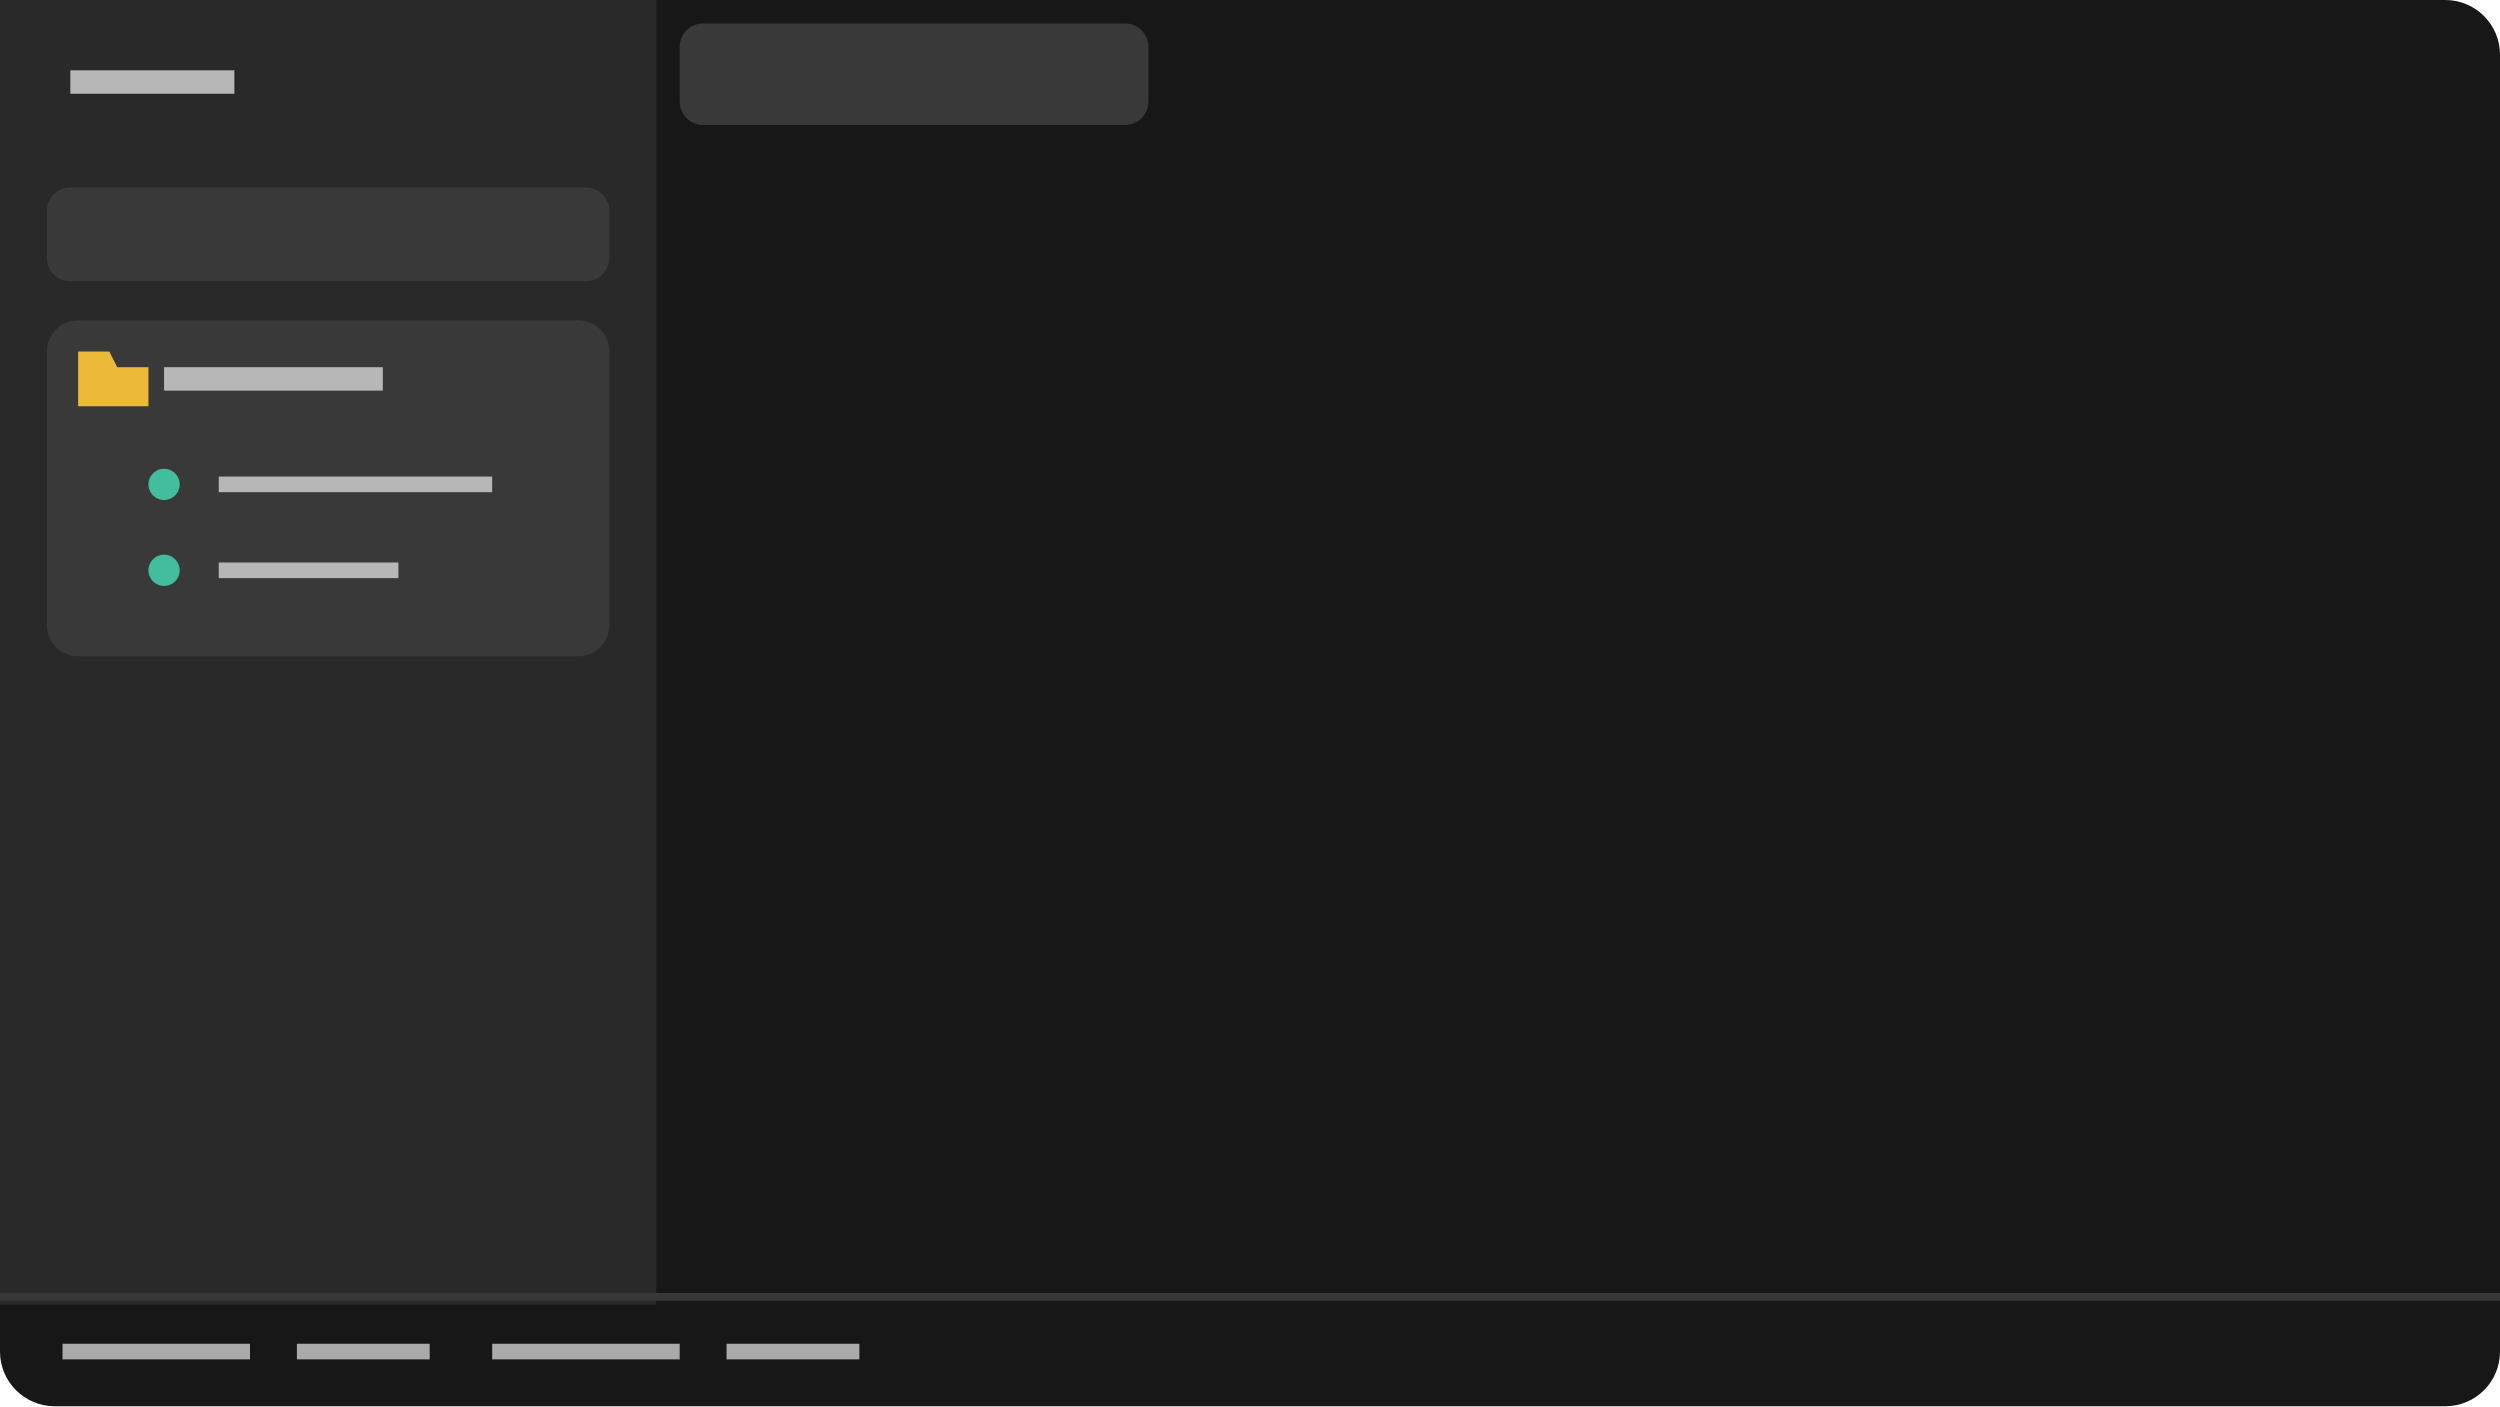
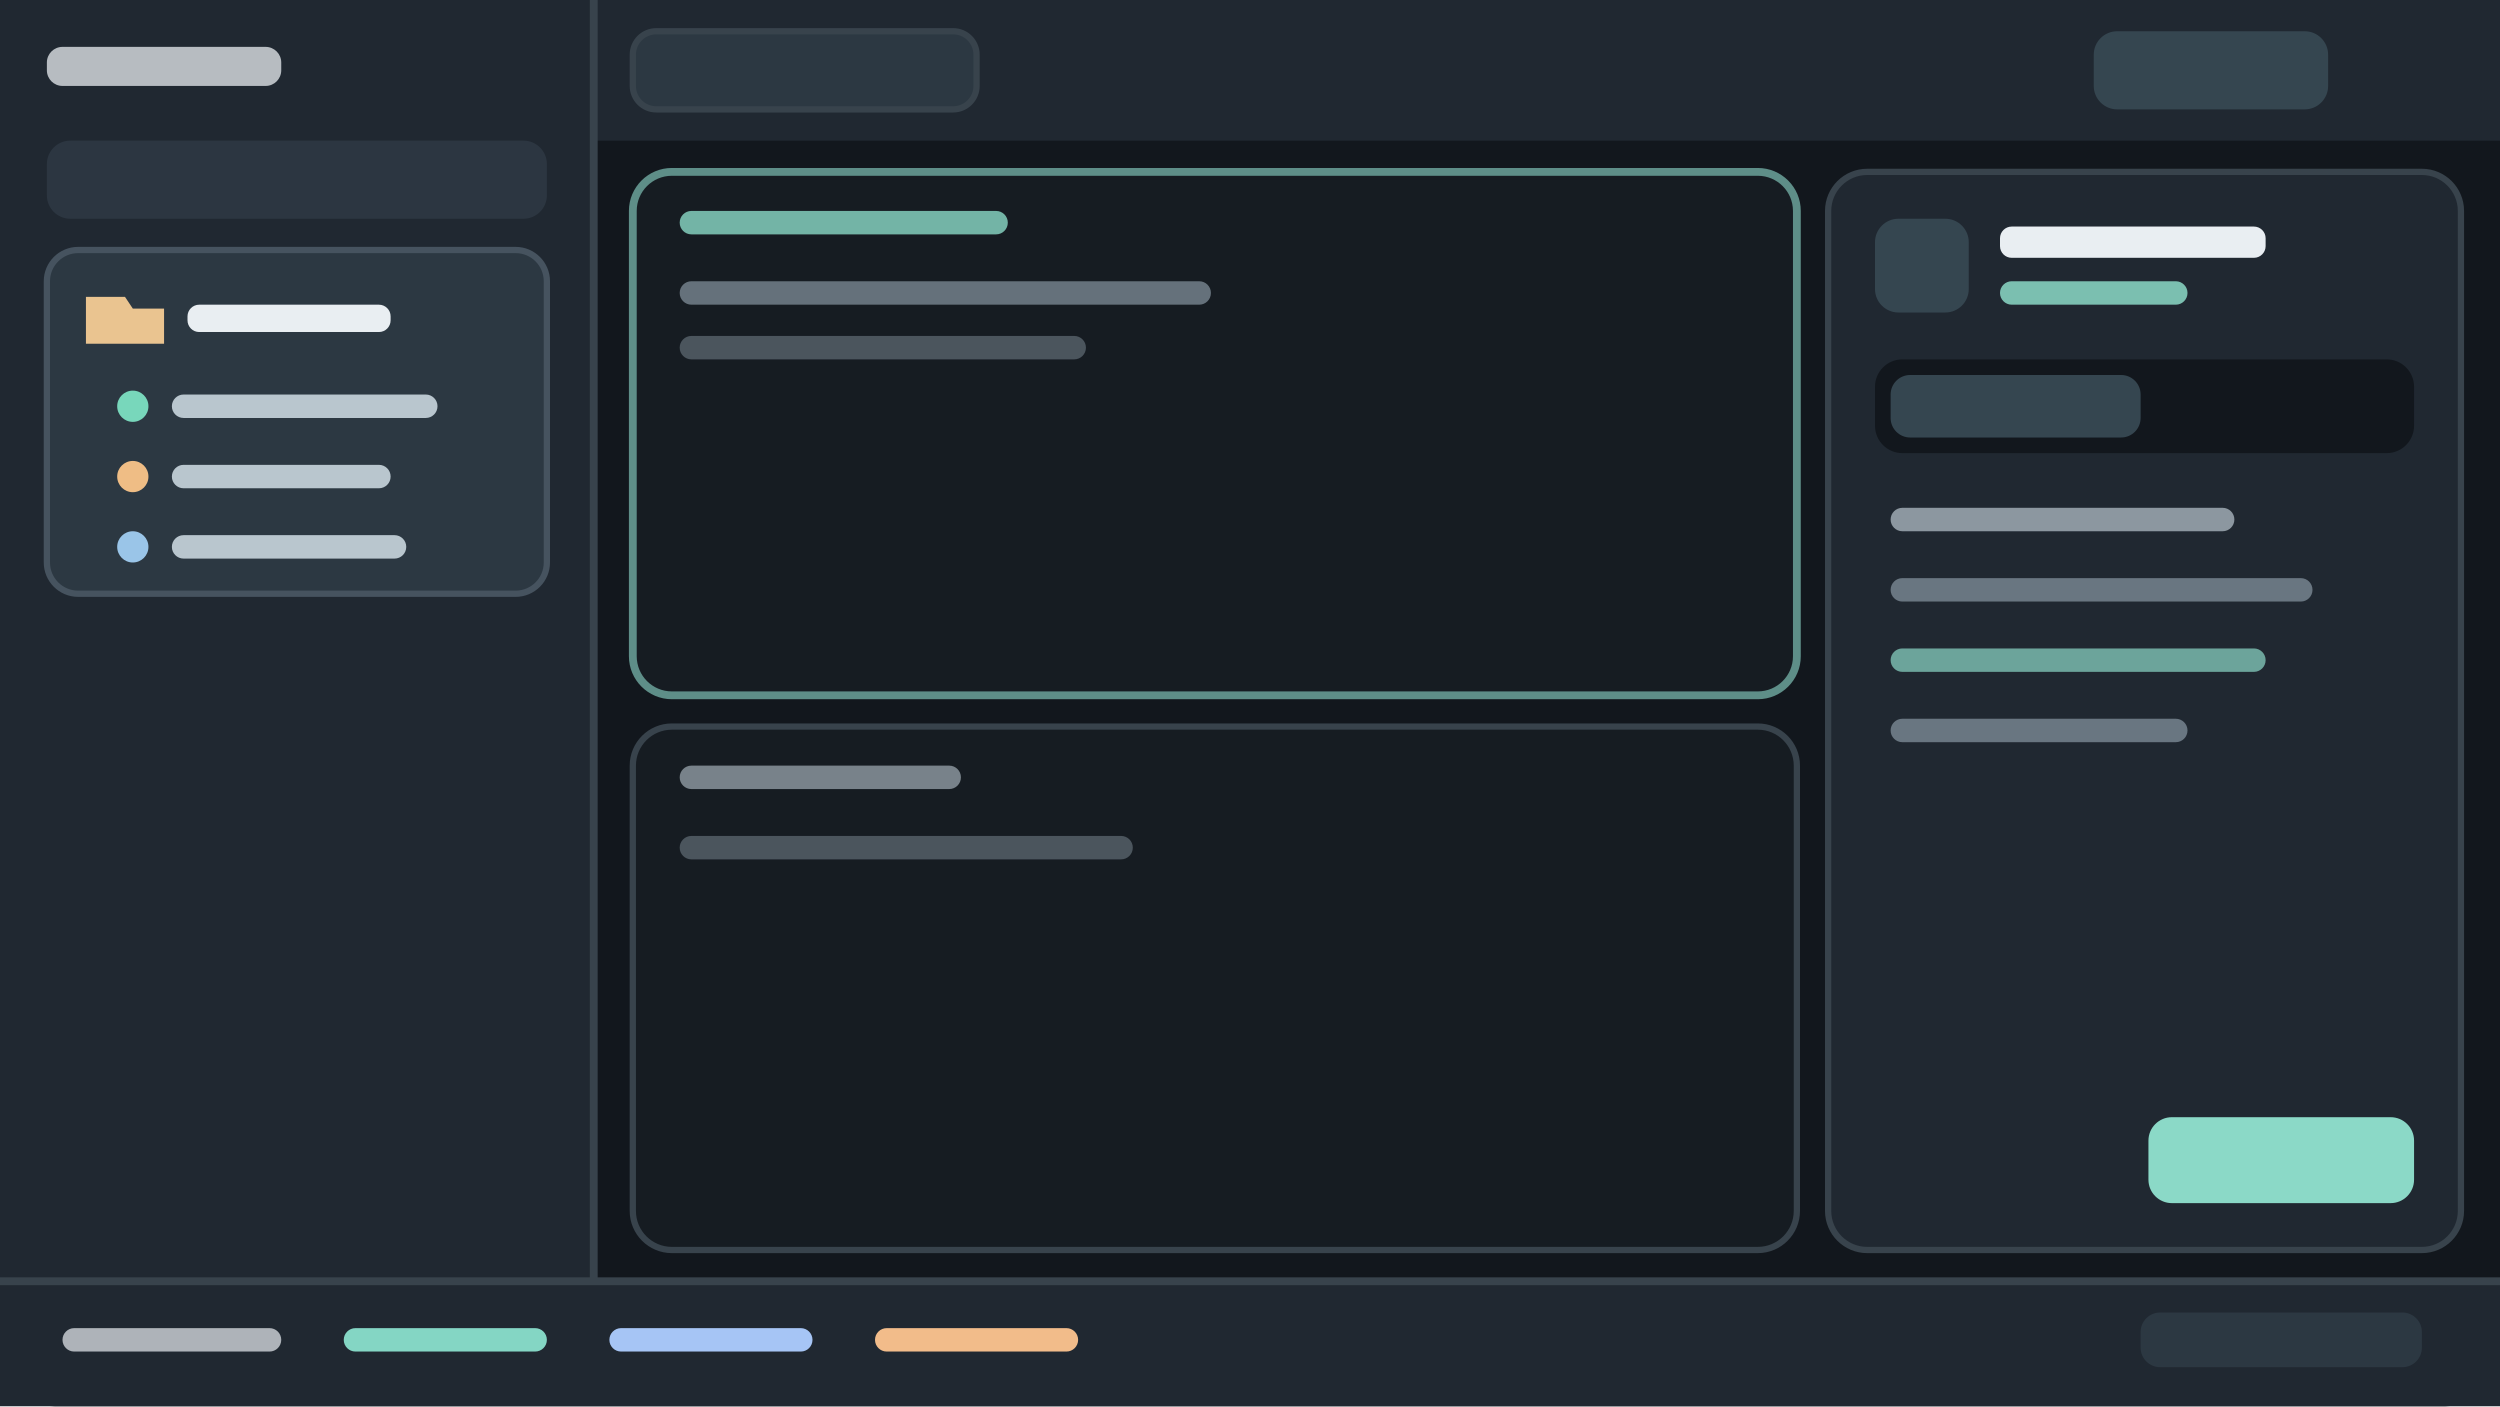
<svg xmlns="http://www.w3.org/2000/svg" width="320" height="180" viewBox="0 0 320 180">
-   <rect width="320" height="180" rx="7" fill="#171717" />
-   <path d="M0 0h84v167H0z" fill="#292929" />
-   <g fill="#393939">
-     <rect x="6" y="24" width="72" height="12" rx="3" />
-     <rect x="6" y="41" width="72" height="43" rx="4" />
-     <rect x="87" y="3" width="60" height="13" rx="3" />
-   </g>
-   <g fill="#b7b7b7">
-     <rect x="9" y="9" width="21" height="3" />
-     <rect x="21" y="47" width="28" height="3" />
-     <rect x="28" y="61" width="35" height="2" />
-     <rect x="28" y="72" width="23" height="2" />
-   </g>
-   <path d="M10 45h4l1 2h4v5h-9z" fill="#edb938" />
-   <g fill="#42be9c">
-     <circle cx="21" cy="62" r="2" />
-     <circle cx="21" cy="73" r="2" />
-   </g>
-   <path d="M0 166h320" stroke="#373737" />
-   <path d="M8 173h24m6 0h17m8 0h24m6 0h17" stroke="#aaa" stroke-width="2" />
+   <rect width="320" height="180" rx="7" fill="#12171d" />
+   <path d="M0 0h76v164H0z" fill="#202831" />
+   <rect x="6" y="6" width="30" height="5" rx="2" fill="#e9eef2" opacity=".75" />
+   <rect x="6" y="18" width="64" height="10" rx="3" fill="#2c3641" />
+   <rect x="6" y="32" width="64" height="44" rx="4" fill="#2c3842" stroke="#46535f" stroke-width=".8" />
+   <path d="M11 38h5l1 1.5h4v4.5h-10z" fill="#eac490" />
+   <rect x="24" y="39" width="26" height="3.5" rx="1.5" fill="#e9eef2" />
+   <circle cx="17" cy="52" r="2" fill="#78d7bb" />
+   <rect x="22" y="50.5" width="34" height="3" rx="1.5" fill="#b9c6ce" />
+   <circle cx="17" cy="61" r="2" fill="#efbd85" />
+   <rect x="22" y="59.5" width="28" height="3" rx="1.5" fill="#b9c6ce" />
+   <circle cx="17" cy="70" r="2" fill="#9ac5e8" />
+   <rect x="22" y="68.5" width="30" height="3" rx="1.5" fill="#b9c6ce" />
+   <rect x="76" y="0" width="244" height="18" fill="#202831" />
+   <rect x="81" y="4" width="44" height="10" rx="3" fill="#2c3842" stroke="#38434c" stroke-width=".8" />
+   <rect x="128" y="4" width="36" height="10" rx="3" fill="#202831" />
+   <rect x="268" y="4" width="30" height="10" rx="3" fill="#354650" />
+   <rect x="81" y="22" width="149" height="67" rx="5" fill="#161c22" stroke="#5e8e88" stroke-width="1" />
+   <rect x="87" y="27" width="42" height="3" rx="1.5" fill="#8bd9c7" opacity=".8" />
+   <rect x="87" y="36" width="68" height="3" rx="1.5" fill="#9aaab6" opacity=".6" />
+   <rect x="87" y="43" width="52" height="3" rx="1.5" fill="#9aaab6" opacity=".4" />
+   <rect x="81" y="93" width="149" height="67" rx="5" fill="#161c22" stroke="#38434c" stroke-width=".8" />
+   <rect x="87" y="98" width="36" height="3" rx="1.5" fill="#b9c6ce" opacity=".6" />
+   <rect x="87" y="107" width="58" height="3" rx="1.5" fill="#9aaab6" opacity=".4" />
+   <rect x="234" y="22" width="81" height="138" rx="5" fill="#202831" stroke="#38434c" stroke-width=".8" />
+   <rect x="240" y="28" width="12" height="12" rx="3" fill="#354650" />
+   <rect x="256" y="29" width="34" height="4" rx="1.5" fill="#e9eef2" />
+   <rect x="256" y="36" width="24" height="3" rx="1.5" fill="#8bd9c7" opacity=".85" />
+   <rect x="240" y="46" width="69" height="12" rx="3.5" fill="#12171d" />
+   <rect x="242" y="48" width="32" height="8" rx="2.5" fill="#354650" />
+   <rect x="242" y="65" width="44" height="3" rx="1.5" fill="#b9c6ce" opacity=".7" />
+   <rect x="242" y="74" width="54" height="3" rx="1.5" fill="#9aaab6" opacity=".6" />
+   <rect x="242" y="83" width="48" height="3" rx="1.5" fill="#8bd9c7" opacity=".7" />
+   <rect x="242" y="92" width="38" height="3" rx="1.5" fill="#9aaab6" opacity=".6" />
+   <rect x="275" y="143" width="34" height="11" rx="3" fill="#8bd9c7" />
+   <rect x="0" y="164" width="320" height="16" fill="#202831" />
+   <path d="M0 164h320M76 0v164" stroke="#38434c" stroke-width="1" />
+   <rect x="8" y="170" width="28" height="3" rx="1.5" fill="#e9eef2" opacity=".7" />
+   <rect x="44" y="170" width="26" height="3" rx="1.5" fill="#84d6c4" />
+   <rect x="78" y="170" width="26" height="3" rx="1.5" fill="#a6c5f5" />
+   <rect x="112" y="170" width="26" height="3" rx="1.5" fill="#f2bc8a" />
+   <rect x="274" y="168" width="36" height="7" rx="2.5" fill="#2c3842" />
</svg>
